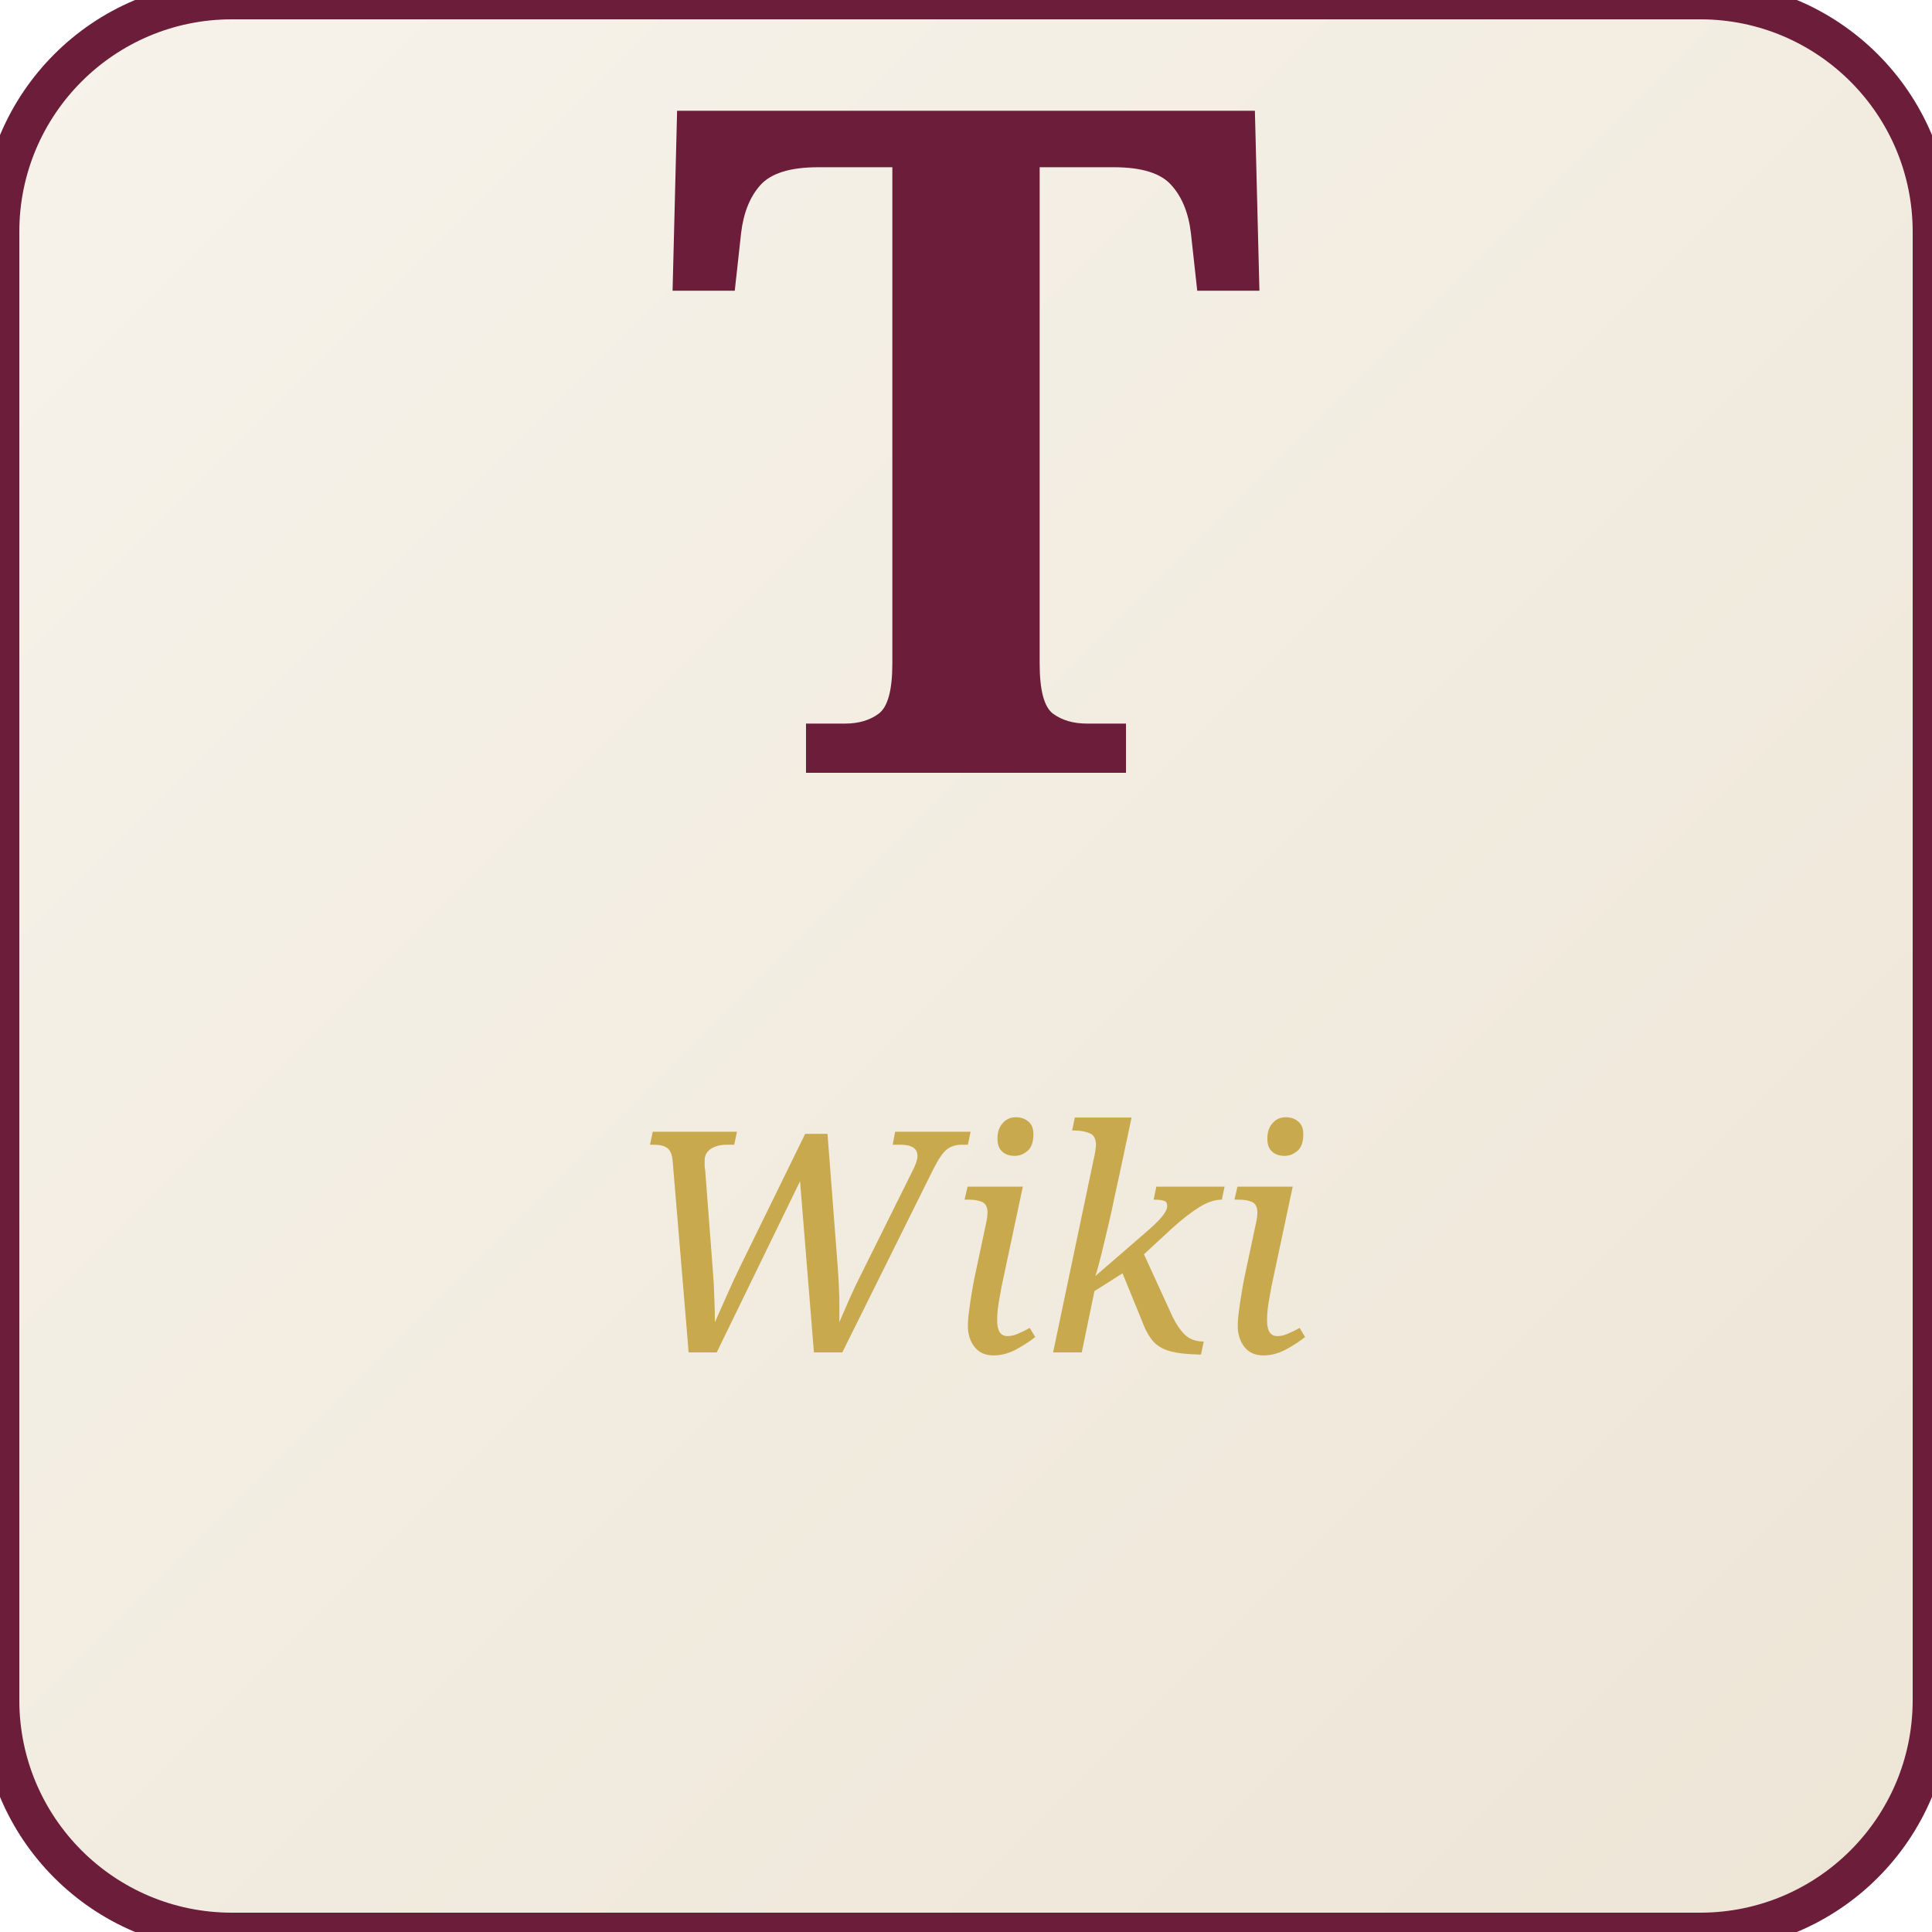
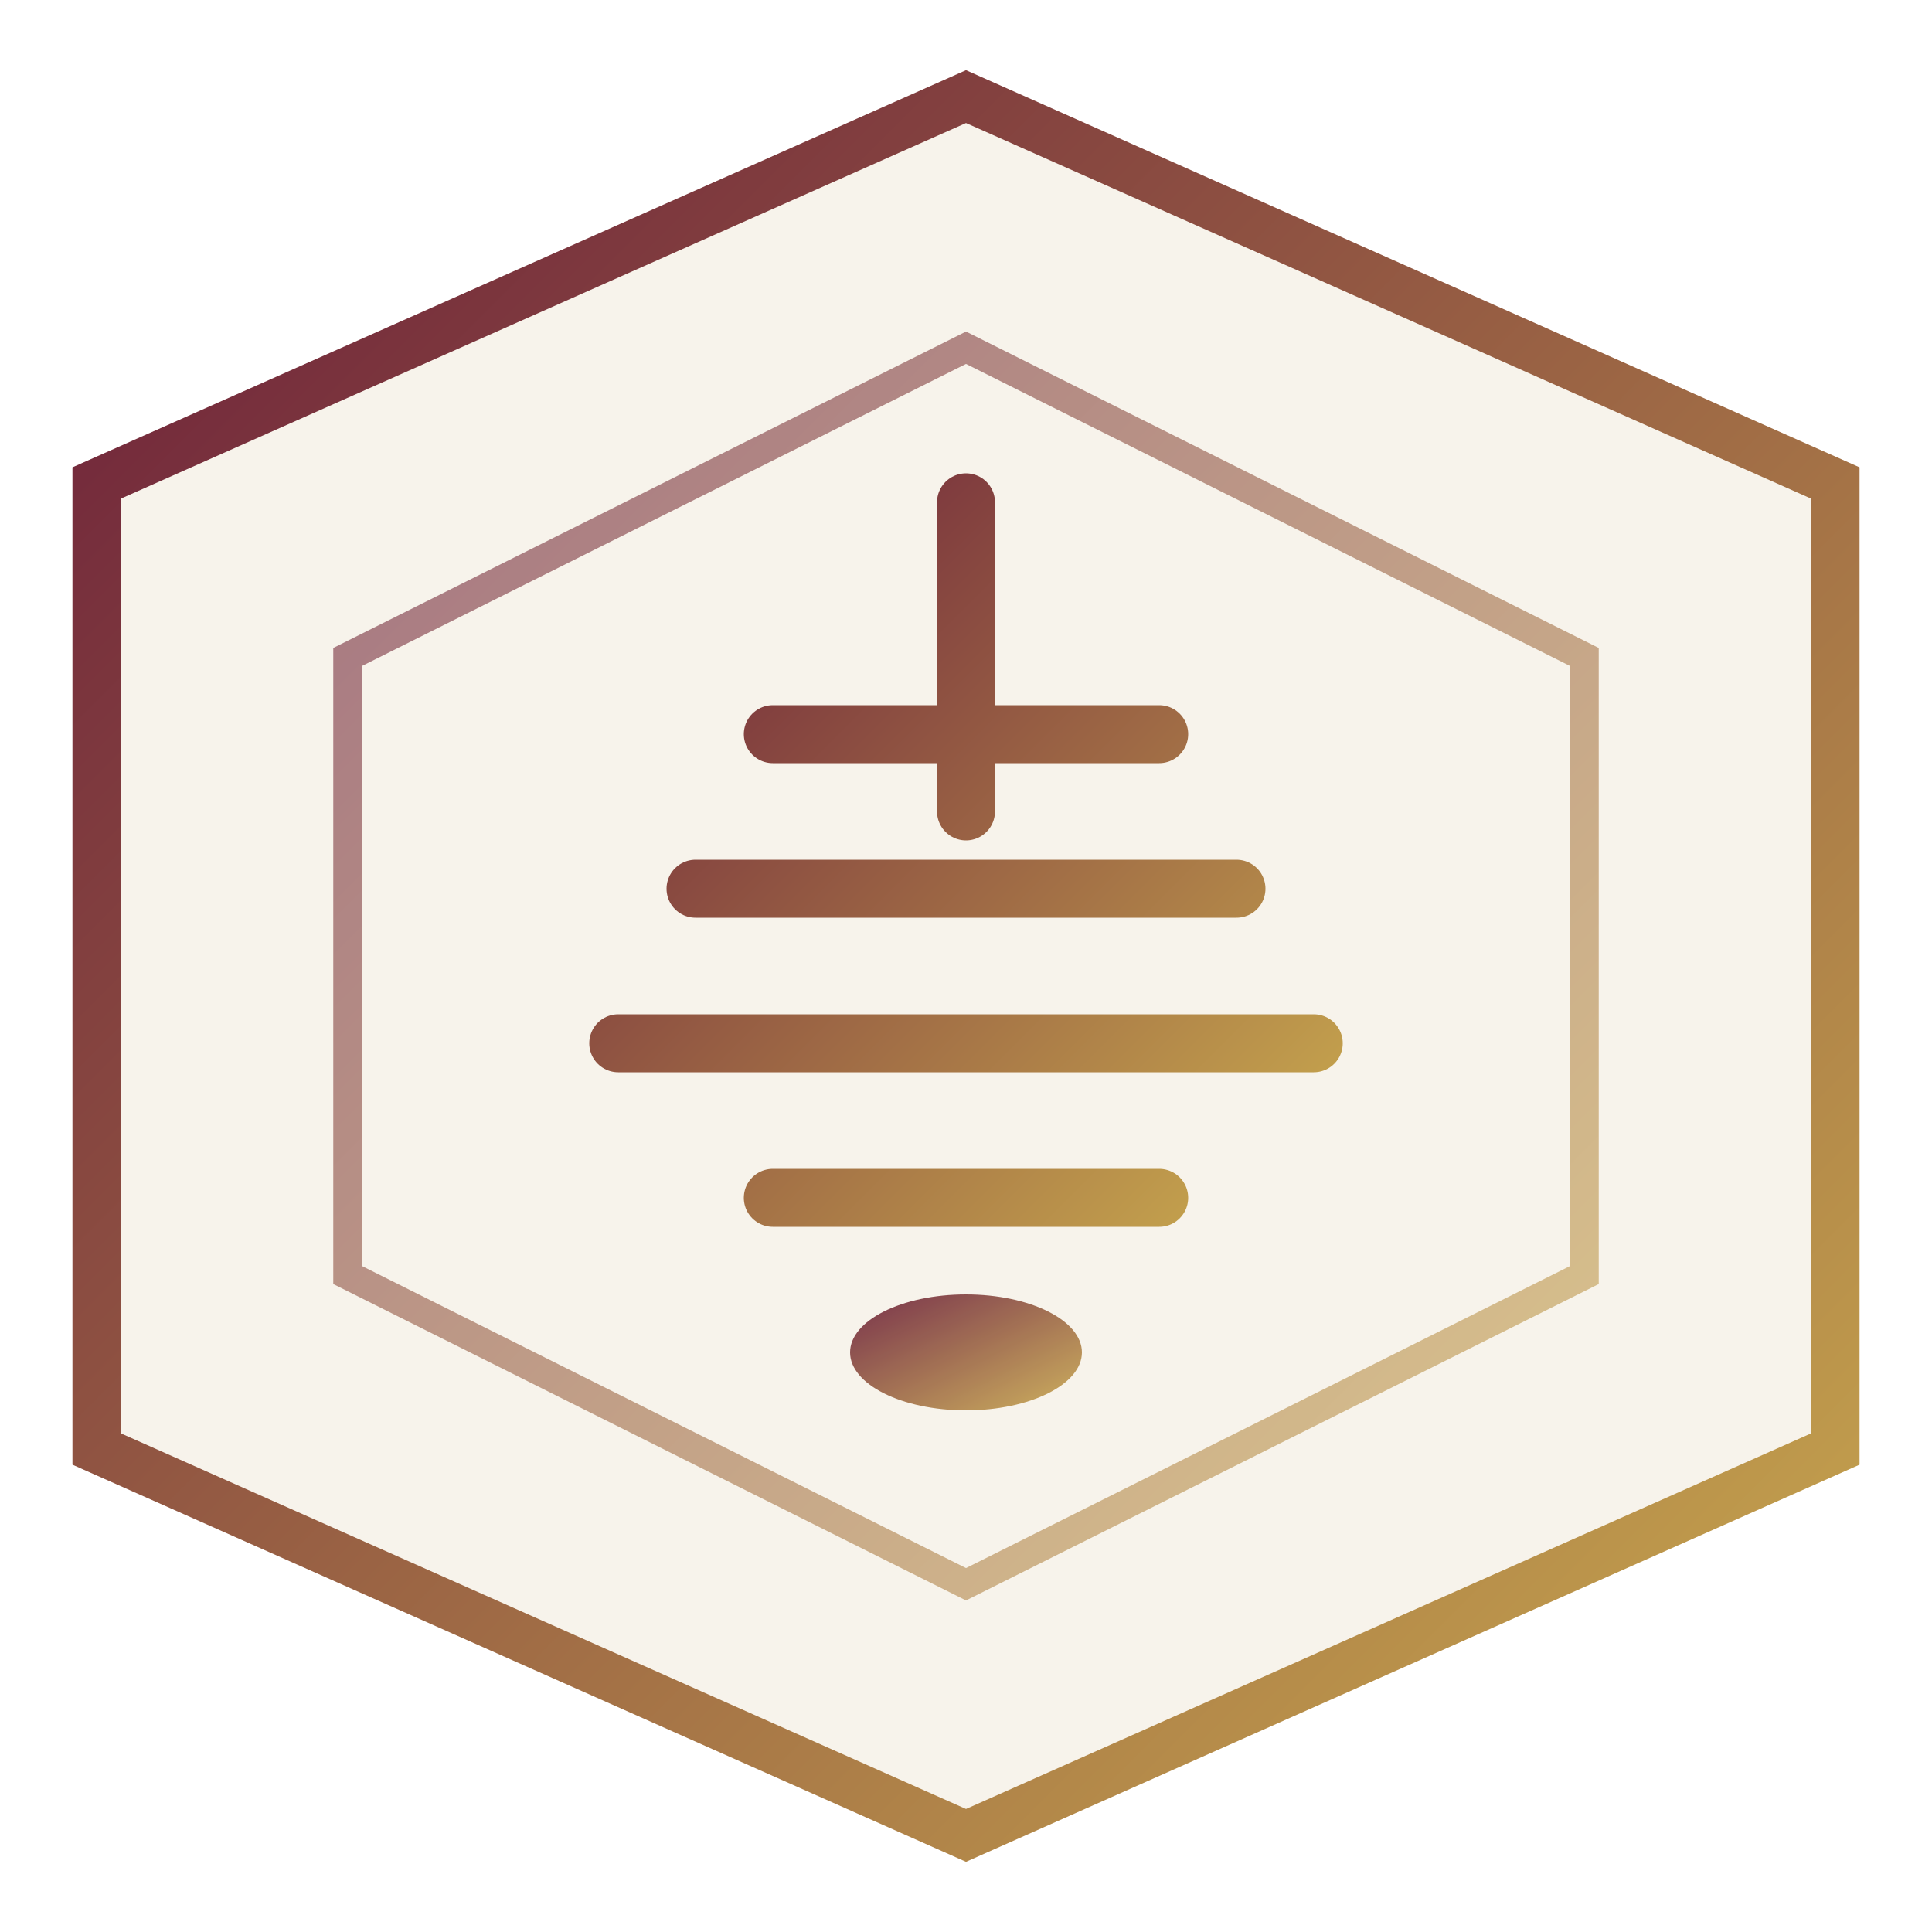
<svg xmlns="http://www.w3.org/2000/svg" viewBox="0 0 100 100">
  <defs>
-     <linearGradient id="bg" x1="0" y1="0" x2="1" y2="1">
+     <linearGradient id="hexBg" x1="0" y1="0" x2="100" y2="100">
      <stop offset="0%" stop-color="#f7f3eb" />
      <stop offset="100%" stop-color="#ede5d6" />
    </linearGradient>
+     <linearGradient id="hexAccent" x1="0" y1="0" x2="1" y2="1">
+       <stop offset="0%" stop-color="#6b1d3a" />
+       <stop offset="100%" stop-color="#c9a94e" />
+     </linearGradient>
  </defs>
-   <rect width="100" height="100" rx="12" fill="url(#bg)" stroke="#6b1d3a" stroke-width="2" />
-   <text x="50" y="40" font-family="Georgia, serif" font-size="48" font-weight="bold" fill="#6b1d3a" text-anchor="middle">T</text>
-   <text x="50" y="70" font-family="Georgia, serif" font-size="16" fill="#c9a94e" text-anchor="middle" font-style="italic">Wiki</text>
+   <polygon points="50,5 95,25 95,75 50,95 5,75 5,25" fill="url(#hexBg)" stroke="url(#hexAccent)" stroke-width="2.5" />
+   <polygon points="50,18 82,34 82,66 50,82 18,66 18,34" fill="none" stroke="url(#hexAccent)" stroke-width="1.5" opacity="0.6" />
+   <g transform="translate(50, 50)">
+     <path d="M0,-24 L0,-8 M-10,-12 L10,-12 M-14,-4 L14,-4 M-18,4 L18,4 M-10,12 L10,12" stroke="url(#hexAccent)" stroke-width="3" stroke-linecap="round" fill="none" />
+     <ellipse cx="0" cy="20" rx="6" ry="3" fill="url(#hexAccent)" opacity="0.9" />
+   </g>
</svg>
